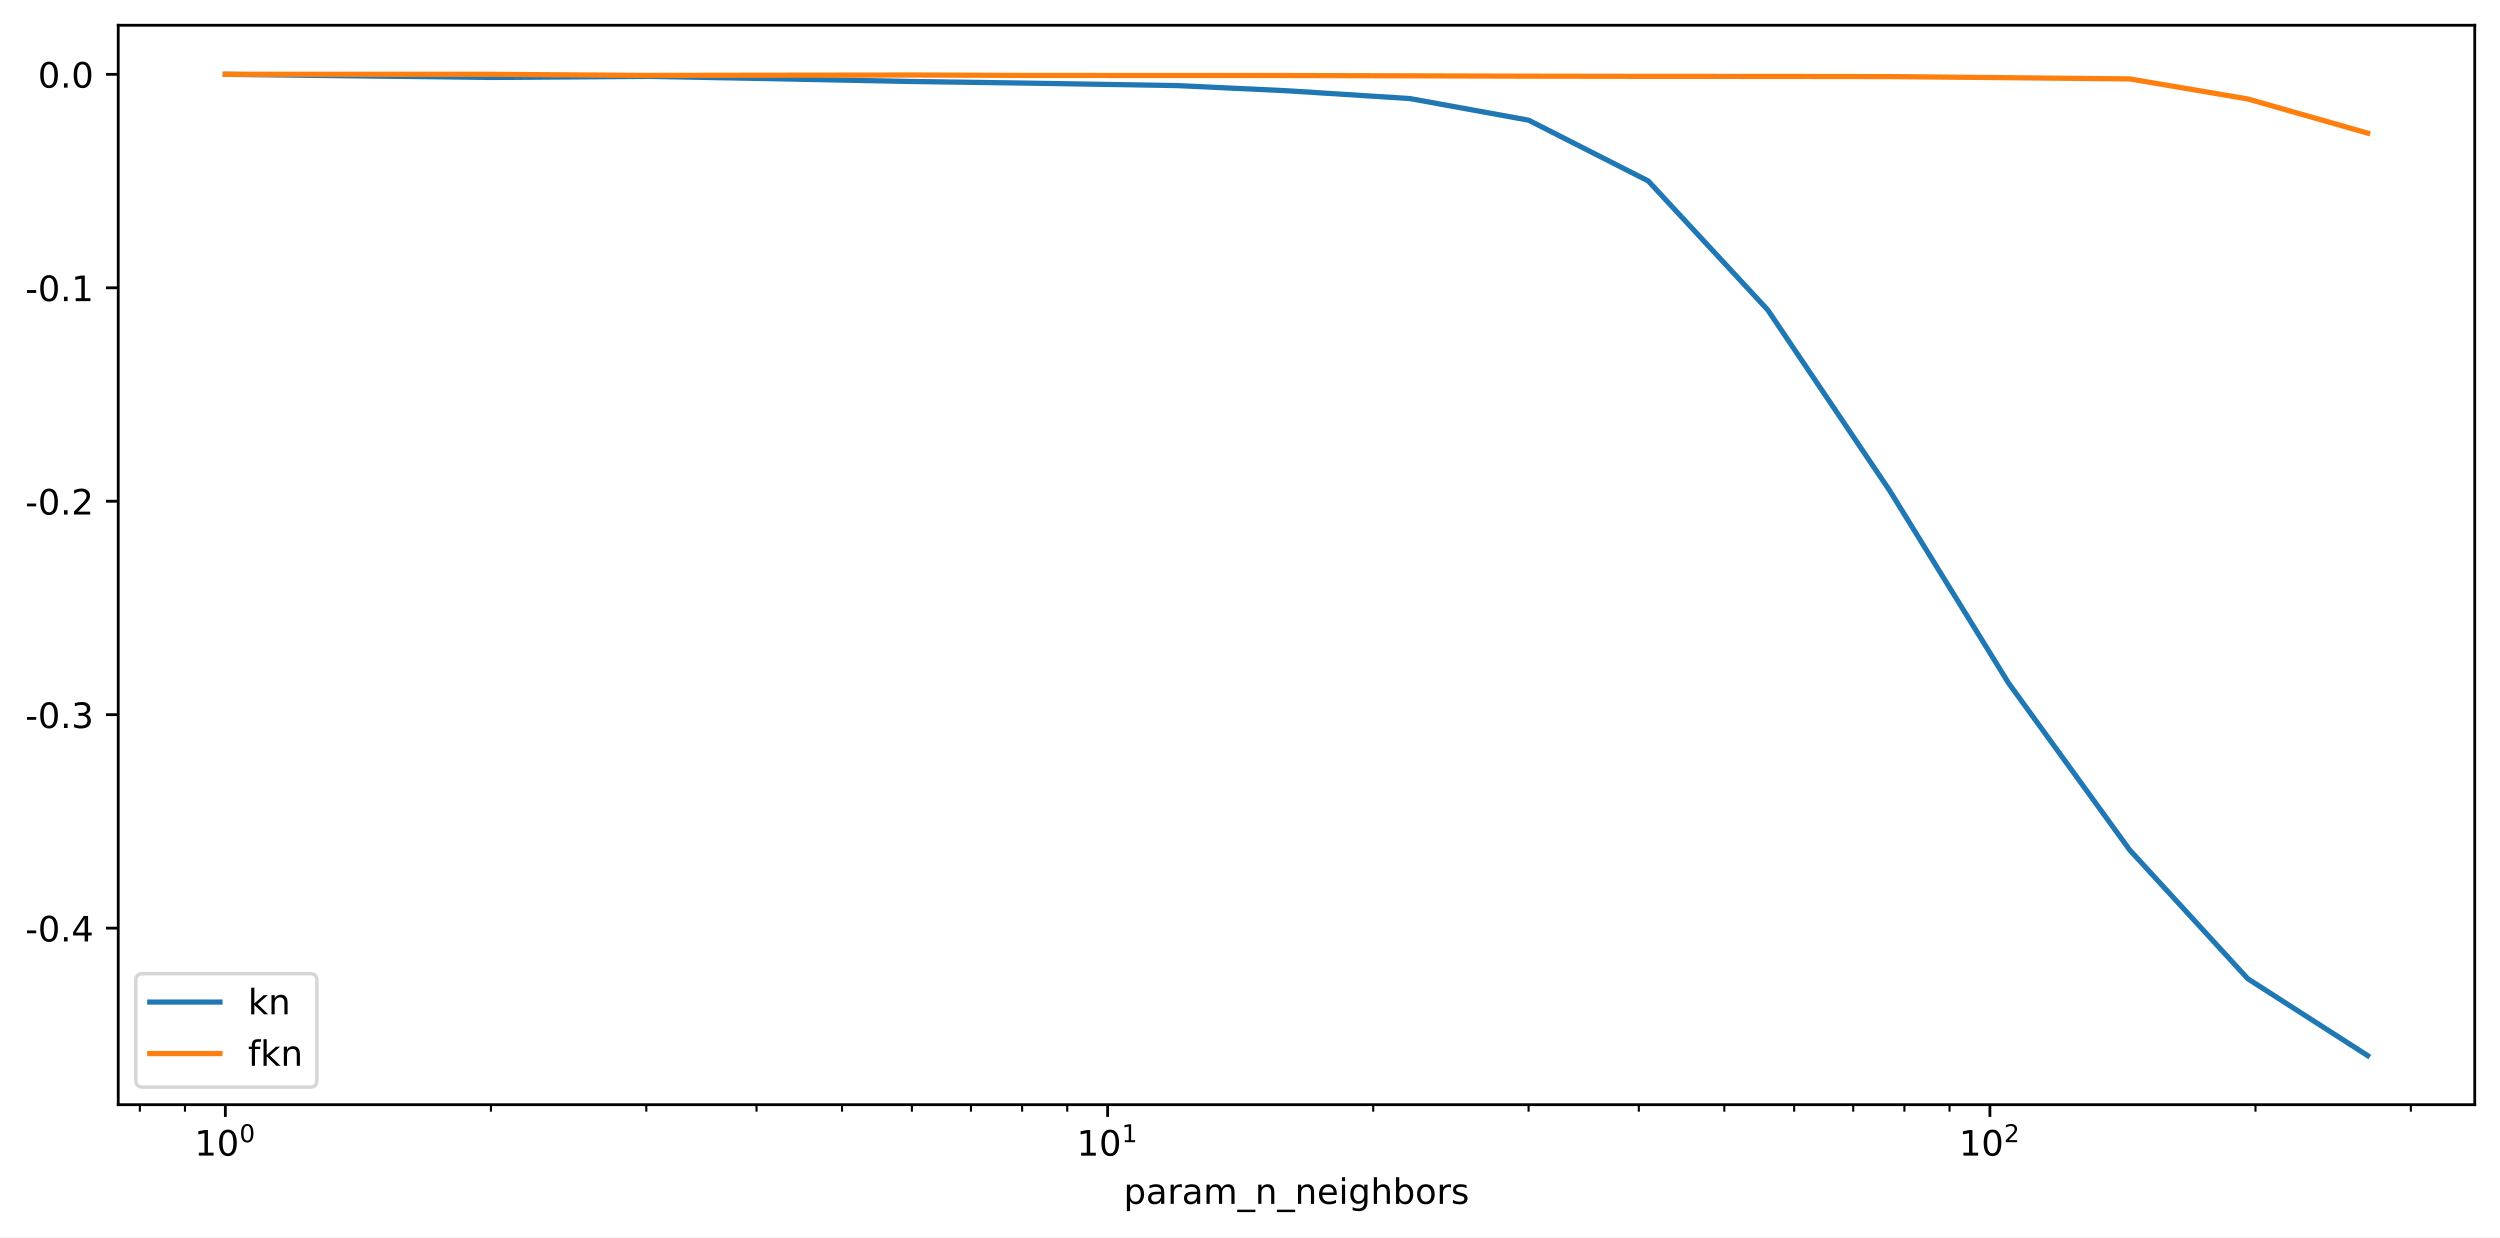
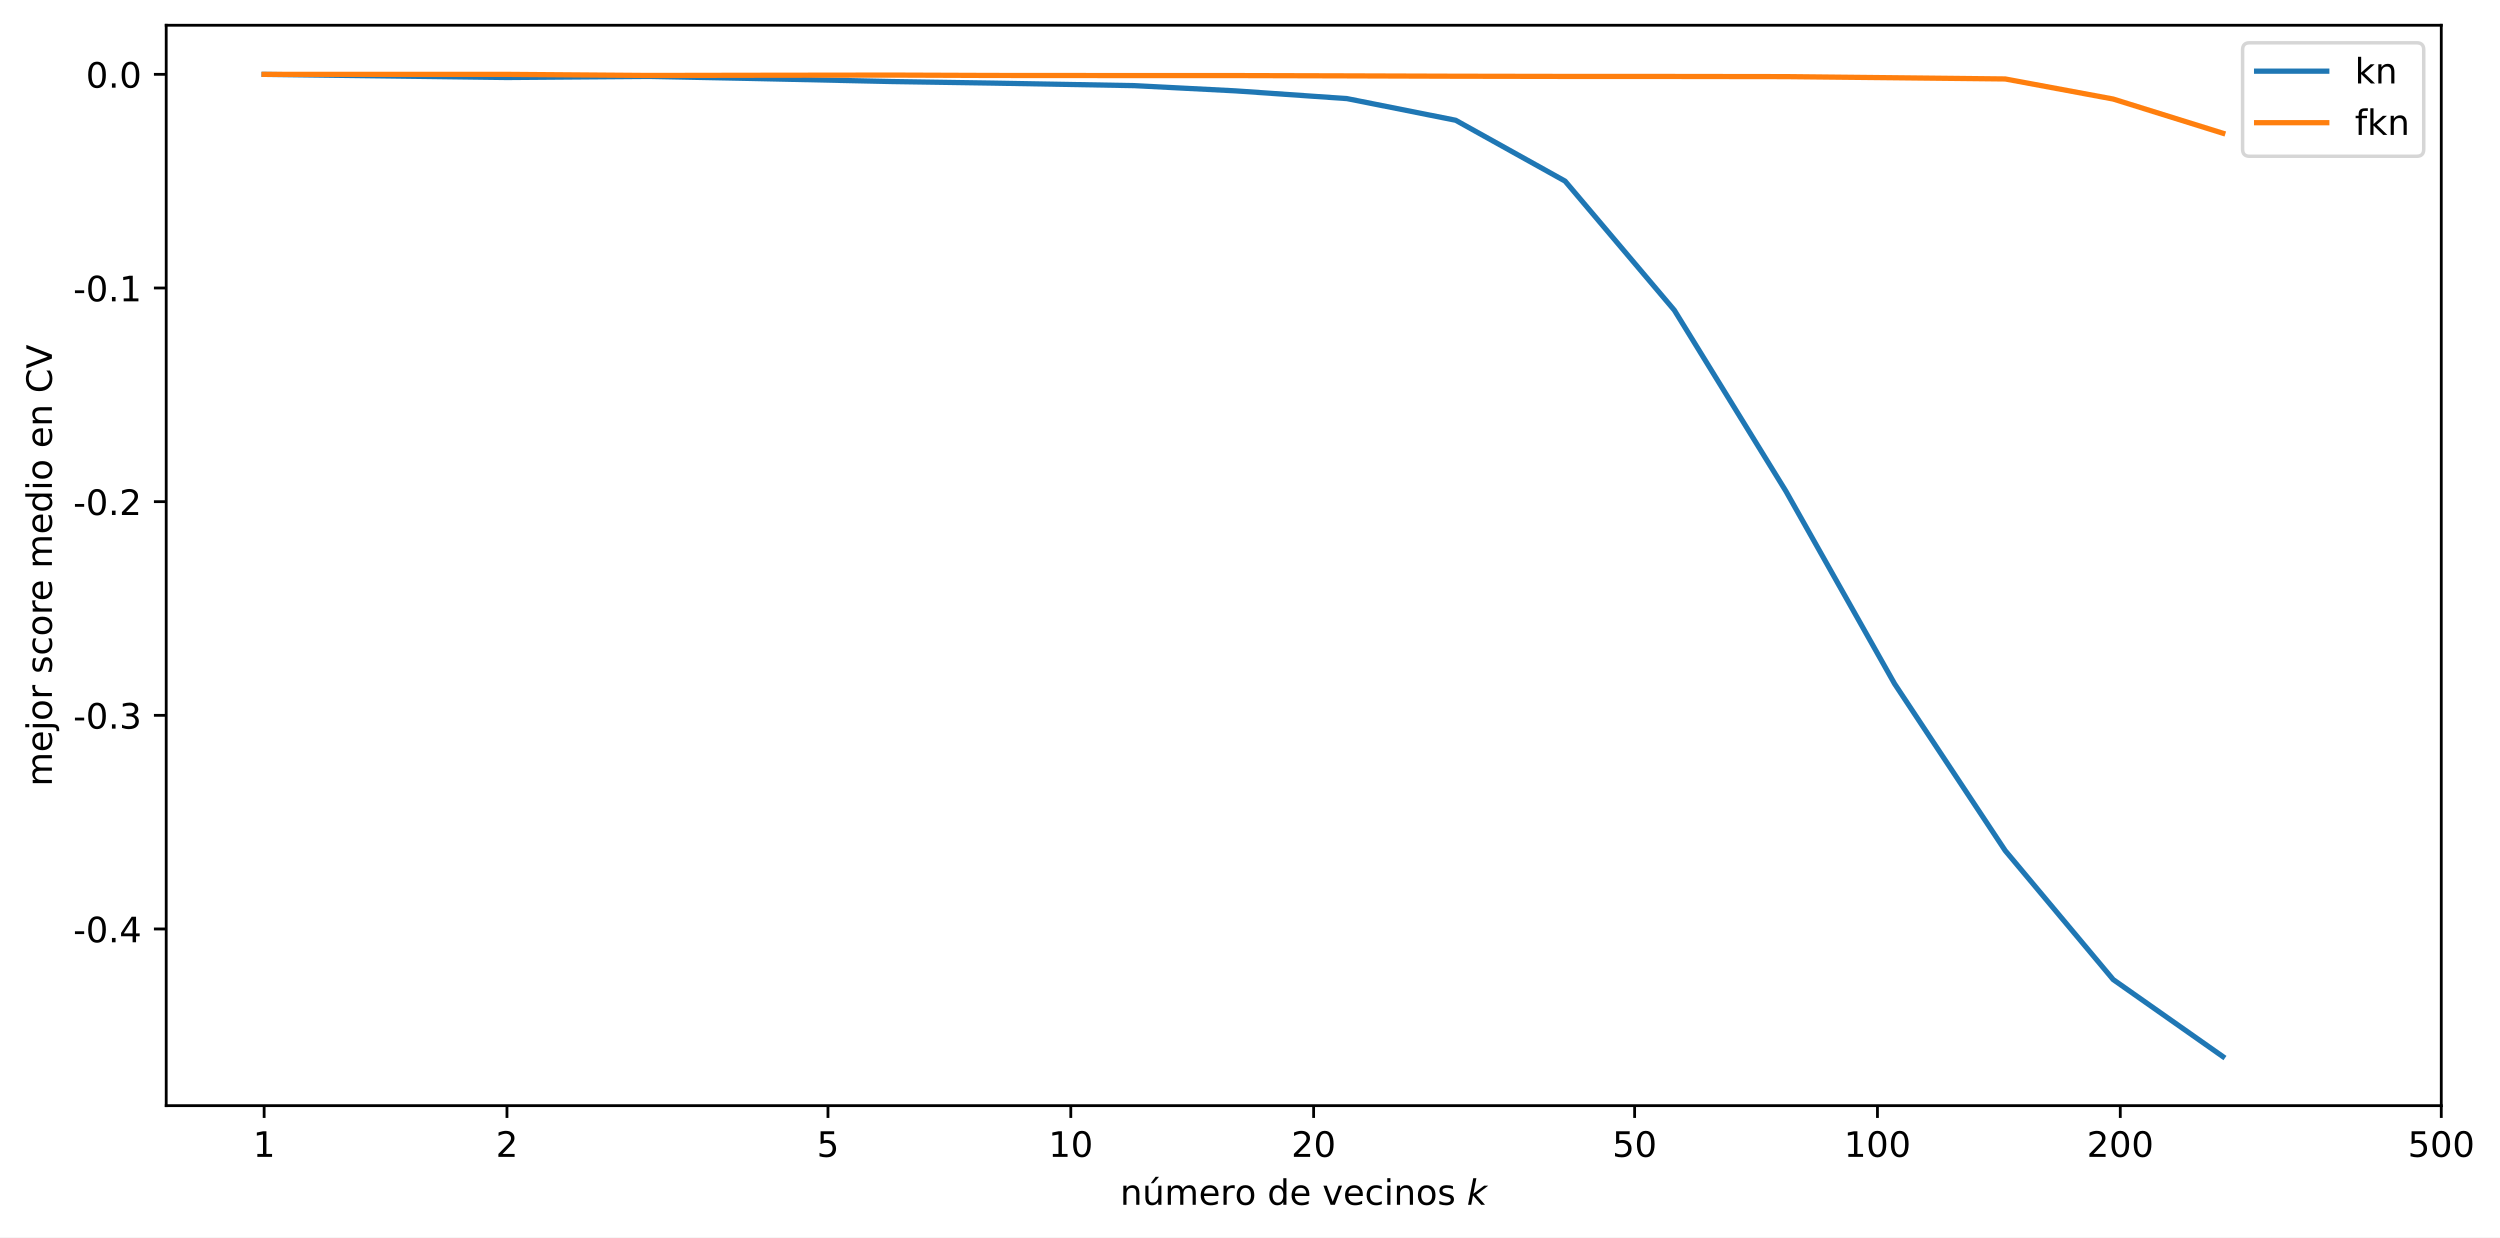
<svg xmlns="http://www.w3.org/2000/svg" xmlns:xlink="http://www.w3.org/1999/xlink" width="712.8pt" height="352.8pt" viewBox="0 0 712.8 352.8" version="1.1">
  <defs>
    <style type="text/css">*{stroke-linejoin: round; stroke-linecap: butt}</style>
  </defs>
  <g id="figure_1">
    <g id="patch_1">
      <path d="M 0 352.8  L 712.8 352.8  L 712.8 0  L 0 0  z " style="fill: #ffffff" />
    </g>
    <g id="axes_1">
      <g id="patch_2">
-         <path d="M 33.711 314.966  L 705.6 314.966  L 705.6 7.2  L 33.711 7.2  z " style="fill: #ffffff" />
+         <path d="M 47.389 315.244  L 696.056 315.244  L 696.056 7.2  L 47.389 7.2  z " style="fill: #ffffff" />
      </g>
      <g id="matplotlib.axis_1">
        <g id="xtick_1">
          <g id="line2d_1">
            <defs>
              <path id="m38f3b05bbe" d="M 0 0  L 0 3.5  " style="stroke: #000000; stroke-width: 0.8" />
            </defs>
            <g>
-               <use xlink:href="#m38f3b05bbe" x="64.251" y="314.966" style="stroke: #000000; stroke-width: 0.8" />
+               <use xlink:href="#m38f3b05bbe" x="75.312" y="315.244" style="stroke: #000000; stroke-width: 0.8" />
            </g>
          </g>
          <g id="text_1">
-             <g transform="translate(55.45135 329.5641) scale(0.1 -0.1)">
+             <g transform="translate(72.13053 329.8422) scale(0.1 -0.1)">
              <defs>
                <path id="DejaVuSans-31" d="M 794 531  L 1825 531  L 1825 4091  L 703 3866  L 703 4441  L 1819 4666  L 2450 4666  L 2450 531  L 3481 531  L 3481 0  L 794 0  L 794 531  z " transform="scale(0.015625)" />
-                 <path id="DejaVuSans-30" d="M 2034 4250  Q 1547 4250 1301 3770  Q 1056 3291 1056 2328  Q 1056 1369 1301 889  Q 1547 409 2034 409  Q 2525 409 2770 889  Q 3016 1369 3016 2328  Q 3016 3291 2770 3770  Q 2525 4250 2034 4250  z M 2034 4750  Q 2819 4750 3233 4129  Q 3647 3509 3647 2328  Q 3647 1150 3233 529  Q 2819 -91 2034 -91  Q 1250 -91 836 529  Q 422 1150 422 2328  Q 422 3509 836 4129  Q 1250 4750 2034 4750  z " transform="scale(0.015625)" />
-               </defs>
-               <use xlink:href="#DejaVuSans-31" transform="translate(0 0.765625)" />
-               <use xlink:href="#DejaVuSans-30" transform="translate(63.62305 0.765625)" />
-               <use xlink:href="#DejaVuSans-30" transform="translate(128.2031 39.04688) scale(0.7)" />
+               </defs>
+               <use xlink:href="#DejaVuSans-31" />
            </g>
          </g>
        </g>
        <g id="xtick_2">
          <g id="line2d_2">
            <g>
-               <use xlink:href="#m38f3b05bbe" x="315.806" y="314.966" style="stroke: #000000; stroke-width: 0.8" />
+               <use xlink:href="#m38f3b05bbe" x="144.547" y="315.244" style="stroke: #000000; stroke-width: 0.8" />
            </g>
          </g>
          <g id="text_2">
-             <g transform="translate(307.0059 329.5641) scale(0.1 -0.1)">
-               <use xlink:href="#DejaVuSans-31" transform="translate(0 0.684375)" />
-               <use xlink:href="#DejaVuSans-30" transform="translate(63.62305 0.684375)" />
-               <use xlink:href="#DejaVuSans-31" transform="translate(128.2031 38.96563) scale(0.7)" />
+             <g transform="translate(141.3653 329.8422) scale(0.1 -0.1)">
+               <defs>
+                 <path id="DejaVuSans-32" d="M 1228 531  L 3431 531  L 3431 0  L 469 0  L 469 531  Q 828 903 1448 1529  Q 2069 2156 2228 2338  Q 2531 2678 2651 2914  Q 2772 3150 2772 3378  Q 2772 3750 2511 3984  Q 2250 4219 1831 4219  Q 1534 4219 1204 4116  Q 875 4013 500 3803  L 500 4441  Q 881 4594 1212 4672  Q 1544 4750 1819 4750  Q 2544 4750 2975 4387  Q 3406 4025 3406 3419  Q 3406 3131 3298 2873  Q 3191 2616 2906 2266  Q 2828 2175 2409 1742  Q 1991 1309 1228 531  z " transform="scale(0.015625)" />
+               </defs>
+               <use xlink:href="#DejaVuSans-32" />
            </g>
          </g>
        </g>
        <g id="xtick_3">
          <g id="line2d_3">
            <g>
-               <use xlink:href="#m38f3b05bbe" x="567.36" y="314.966" style="stroke: #000000; stroke-width: 0.8" />
+               <use xlink:href="#m38f3b05bbe" x="236.07" y="315.244" style="stroke: #000000; stroke-width: 0.8" />
            </g>
          </g>
          <g id="text_3">
-             <g transform="translate(558.5604 329.5641) scale(0.1 -0.1)">
-               <defs>
-                 <path id="DejaVuSans-32" d="M 1228 531  L 3431 531  L 3431 0  L 469 0  L 469 531  Q 828 903 1448 1529  Q 2069 2156 2228 2338  Q 2531 2678 2651 2914  Q 2772 3150 2772 3378  Q 2772 3750 2511 3984  Q 2250 4219 1831 4219  Q 1534 4219 1204 4116  Q 875 4013 500 3803  L 500 4441  Q 881 4594 1212 4672  Q 1544 4750 1819 4750  Q 2544 4750 2975 4387  Q 3406 4025 3406 3419  Q 3406 3131 3298 2873  Q 3191 2616 2906 2266  Q 2828 2175 2409 1742  Q 1991 1309 1228 531  z " transform="scale(0.015625)" />
-               </defs>
-               <use xlink:href="#DejaVuSans-31" transform="translate(0 0.765625)" />
-               <use xlink:href="#DejaVuSans-30" transform="translate(63.62305 0.765625)" />
-               <use xlink:href="#DejaVuSans-32" transform="translate(128.2031 39.04688) scale(0.7)" />
+             <g transform="translate(232.8888 329.8422) scale(0.1 -0.1)">
+               <defs>
+                 <path id="DejaVuSans-35" d="M 691 4666  L 3169 4666  L 3169 4134  L 1269 4134  L 1269 2991  Q 1406 3038 1543 3061  Q 1681 3084 1819 3084  Q 2600 3084 3056 2656  Q 3513 2228 3513 1497  Q 3513 744 3044 326  Q 2575 -91 1722 -91  Q 1428 -91 1123 -41  Q 819 9 494 109  L 494 744  Q 775 591 1075 516  Q 1375 441 1709 441  Q 2250 441 2565 725  Q 2881 1009 2881 1497  Q 2881 1984 2565 2268  Q 2250 2553 1709 2553  Q 1456 2553 1204 2497  Q 953 2441 691 2322  L 691 4666  z " transform="scale(0.015625)" />
+               </defs>
+               <use xlink:href="#DejaVuSans-35" />
            </g>
          </g>
        </g>
        <g id="xtick_4">
          <g id="line2d_4">
-             <defs>
-               <path id="m360e1f0208" d="M 0 0  L 0 2  " style="stroke: #000000; stroke-width: 0.6" />
-             </defs>
-             <g>
-               <use xlink:href="#m360e1f0208" x="39.873" y="314.966" style="stroke: #000000; stroke-width: 0.6" />
+             <g>
+               <use xlink:href="#m38f3b05bbe" x="305.305" y="315.244" style="stroke: #000000; stroke-width: 0.8" />
+             </g>
+           </g>
+           <g id="text_4">
+             <g transform="translate(298.9424 329.8422) scale(0.1 -0.1)">
+               <defs>
+                 <path id="DejaVuSans-30" d="M 2034 4250  Q 1547 4250 1301 3770  Q 1056 3291 1056 2328  Q 1056 1369 1301 889  Q 1547 409 2034 409  Q 2525 409 2770 889  Q 3016 1369 3016 2328  Q 3016 3291 2770 3770  Q 2525 4250 2034 4250  z M 2034 4750  Q 2819 4750 3233 4129  Q 3647 3509 3647 2328  Q 3647 1150 3233 529  Q 2819 -91 2034 -91  Q 1250 -91 836 529  Q 422 1150 422 2328  Q 422 3509 836 4129  Q 1250 4750 2034 4750  z " transform="scale(0.015625)" />
+               </defs>
+               <use xlink:href="#DejaVuSans-31" />
+               <use xlink:href="#DejaVuSans-30" transform="translate(63.62305 0)" />
            </g>
          </g>
        </g>
        <g id="xtick_5">
          <g id="line2d_5">
            <g>
-               <use xlink:href="#m360e1f0208" x="52.741" y="314.966" style="stroke: #000000; stroke-width: 0.6" />
+               <use xlink:href="#m38f3b05bbe" x="374.54" y="315.244" style="stroke: #000000; stroke-width: 0.8" />
+             </g>
+           </g>
+           <g id="text_5">
+             <g transform="translate(368.1772 329.8422) scale(0.1 -0.1)">
+               <use xlink:href="#DejaVuSans-32" />
+               <use xlink:href="#DejaVuSans-30" transform="translate(63.62305 0)" />
            </g>
          </g>
        </g>
        <g id="xtick_6">
          <g id="line2d_6">
            <g>
-               <use xlink:href="#m360e1f0208" x="139.977" y="314.966" style="stroke: #000000; stroke-width: 0.6" />
+               <use xlink:href="#m38f3b05bbe" x="466.063" y="315.244" style="stroke: #000000; stroke-width: 0.8" />
+             </g>
+           </g>
+           <g id="text_6">
+             <g transform="translate(459.7007 329.8422) scale(0.1 -0.1)">
+               <use xlink:href="#DejaVuSans-35" />
+               <use xlink:href="#DejaVuSans-30" transform="translate(63.62305 0)" />
            </g>
          </g>
        </g>
        <g id="xtick_7">
          <g id="line2d_7">
            <g>
-               <use xlink:href="#m360e1f0208" x="184.273" y="314.966" style="stroke: #000000; stroke-width: 0.6" />
+               <use xlink:href="#m38f3b05bbe" x="535.298" y="315.244" style="stroke: #000000; stroke-width: 0.8" />
+             </g>
+           </g>
+           <g id="text_7">
+             <g transform="translate(525.7542 329.8422) scale(0.1 -0.1)">
+               <use xlink:href="#DejaVuSans-31" />
+               <use xlink:href="#DejaVuSans-30" transform="translate(63.62305 0)" />
+               <use xlink:href="#DejaVuSans-30" transform="translate(127.2461 0)" />
            </g>
          </g>
        </g>
        <g id="xtick_8">
          <g id="line2d_8">
            <g>
-               <use xlink:href="#m360e1f0208" x="215.702" y="314.966" style="stroke: #000000; stroke-width: 0.6" />
+               <use xlink:href="#m38f3b05bbe" x="604.533" y="315.244" style="stroke: #000000; stroke-width: 0.8" />
+             </g>
+           </g>
+           <g id="text_8">
+             <g transform="translate(594.989 329.8422) scale(0.1 -0.1)">
+               <use xlink:href="#DejaVuSans-32" />
+               <use xlink:href="#DejaVuSans-30" transform="translate(63.62305 0)" />
+               <use xlink:href="#DejaVuSans-30" transform="translate(127.2461 0)" />
            </g>
          </g>
        </g>
        <g id="xtick_9">
          <g id="line2d_9">
            <g>
-               <use xlink:href="#m360e1f0208" x="240.08" y="314.966" style="stroke: #000000; stroke-width: 0.6" />
-             </g>
-           </g>
-         </g>
-         <g id="xtick_10">
-           <g id="line2d_10">
-             <g>
-               <use xlink:href="#m360e1f0208" x="259.999" y="314.966" style="stroke: #000000; stroke-width: 0.6" />
-             </g>
-           </g>
-         </g>
-         <g id="xtick_11">
-           <g id="line2d_11">
-             <g>
-               <use xlink:href="#m360e1f0208" x="276.84" y="314.966" style="stroke: #000000; stroke-width: 0.6" />
-             </g>
-           </g>
-         </g>
-         <g id="xtick_12">
-           <g id="line2d_12">
-             <g>
-               <use xlink:href="#m360e1f0208" x="291.428" y="314.966" style="stroke: #000000; stroke-width: 0.6" />
-             </g>
-           </g>
-         </g>
-         <g id="xtick_13">
-           <g id="line2d_13">
-             <g>
-               <use xlink:href="#m360e1f0208" x="304.295" y="314.966" style="stroke: #000000; stroke-width: 0.6" />
-             </g>
-           </g>
-         </g>
-         <g id="xtick_14">
-           <g id="line2d_14">
-             <g>
-               <use xlink:href="#m360e1f0208" x="391.531" y="314.966" style="stroke: #000000; stroke-width: 0.6" />
-             </g>
-           </g>
-         </g>
-         <g id="xtick_15">
-           <g id="line2d_15">
-             <g>
-               <use xlink:href="#m360e1f0208" x="435.828" y="314.966" style="stroke: #000000; stroke-width: 0.6" />
-             </g>
-           </g>
-         </g>
-         <g id="xtick_16">
-           <g id="line2d_16">
-             <g>
-               <use xlink:href="#m360e1f0208" x="467.257" y="314.966" style="stroke: #000000; stroke-width: 0.6" />
-             </g>
-           </g>
-         </g>
-         <g id="xtick_17">
-           <g id="line2d_17">
-             <g>
-               <use xlink:href="#m360e1f0208" x="491.635" y="314.966" style="stroke: #000000; stroke-width: 0.6" />
-             </g>
-           </g>
-         </g>
-         <g id="xtick_18">
-           <g id="line2d_18">
-             <g>
-               <use xlink:href="#m360e1f0208" x="511.553" y="314.966" style="stroke: #000000; stroke-width: 0.6" />
-             </g>
-           </g>
-         </g>
-         <g id="xtick_19">
-           <g id="line2d_19">
-             <g>
-               <use xlink:href="#m360e1f0208" x="528.394" y="314.966" style="stroke: #000000; stroke-width: 0.6" />
-             </g>
-           </g>
-         </g>
-         <g id="xtick_20">
-           <g id="line2d_20">
-             <g>
-               <use xlink:href="#m360e1f0208" x="542.982" y="314.966" style="stroke: #000000; stroke-width: 0.6" />
-             </g>
-           </g>
-         </g>
-         <g id="xtick_21">
-           <g id="line2d_21">
-             <g>
-               <use xlink:href="#m360e1f0208" x="555.85" y="314.966" style="stroke: #000000; stroke-width: 0.6" />
-             </g>
-           </g>
-         </g>
-         <g id="xtick_22">
-           <g id="line2d_22">
-             <g>
-               <use xlink:href="#m360e1f0208" x="643.086" y="314.966" style="stroke: #000000; stroke-width: 0.6" />
-             </g>
-           </g>
-         </g>
-         <g id="xtick_23">
-           <g id="line2d_23">
-             <g>
-               <use xlink:href="#m360e1f0208" x="687.382" y="314.966" style="stroke: #000000; stroke-width: 0.6" />
-             </g>
-           </g>
-         </g>
-         <g id="text_4">
-           <g transform="translate(320.3875 343.2422) scale(0.1 -0.1)">
-             <defs>
-               <path id="DejaVuSans-70" d="M 1159 525  L 1159 -1331  L 581 -1331  L 581 3500  L 1159 3500  L 1159 2969  Q 1341 3281 1617 3432  Q 1894 3584 2278 3584  Q 2916 3584 3314 3078  Q 3713 2572 3713 1747  Q 3713 922 3314 415  Q 2916 -91 2278 -91  Q 1894 -91 1617 61  Q 1341 213 1159 525  z M 3116 1747  Q 3116 2381 2855 2742  Q 2594 3103 2138 3103  Q 1681 3103 1420 2742  Q 1159 2381 1159 1747  Q 1159 1113 1420 752  Q 1681 391 2138 391  Q 2594 391 2855 752  Q 3116 1113 3116 1747  z " transform="scale(0.015625)" />
-               <path id="DejaVuSans-61" d="M 2194 1759  Q 1497 1759 1228 1600  Q 959 1441 959 1056  Q 959 750 1161 570  Q 1363 391 1709 391  Q 2188 391 2477 730  Q 2766 1069 2766 1631  L 2766 1759  L 2194 1759  z M 3341 1997  L 3341 0  L 2766 0  L 2766 531  Q 2569 213 2275 61  Q 1981 -91 1556 -91  Q 1019 -91 701 211  Q 384 513 384 1019  Q 384 1609 779 1909  Q 1175 2209 1959 2209  L 2766 2209  L 2766 2266  Q 2766 2663 2505 2880  Q 2244 3097 1772 3097  Q 1472 3097 1187 3025  Q 903 2953 641 2809  L 641 3341  Q 956 3463 1253 3523  Q 1550 3584 1831 3584  Q 2591 3584 2966 3190  Q 3341 2797 3341 1997  z " transform="scale(0.015625)" />
+               <use xlink:href="#m38f3b05bbe" x="696.056" y="315.244" style="stroke: #000000; stroke-width: 0.8" />
+             </g>
+           </g>
+           <g id="text_9">
+             <g transform="translate(686.5125 329.8422) scale(0.1 -0.1)">
+               <use xlink:href="#DejaVuSans-35" />
+               <use xlink:href="#DejaVuSans-30" transform="translate(63.62305 0)" />
+               <use xlink:href="#DejaVuSans-30" transform="translate(127.2461 0)" />
+             </g>
+           </g>
+         </g>
+         <g id="text_10">
+           <g transform="translate(319.3727 343.5203) scale(0.1 -0.1)">
+             <defs>
+               <path id="DejaVuSans-6e" d="M 3513 2113  L 3513 0  L 2938 0  L 2938 2094  Q 2938 2591 2744 2837  Q 2550 3084 2163 3084  Q 1697 3084 1428 2787  Q 1159 2491 1159 1978  L 1159 0  L 581 0  L 581 3500  L 1159 3500  L 1159 2956  Q 1366 3272 1645 3428  Q 1925 3584 2291 3584  Q 2894 3584 3203 3211  Q 3513 2838 3513 2113  z " transform="scale(0.015625)" />
+               <path id="DejaVuSans-fa" d="M 544 1381  L 544 3500  L 1119 3500  L 1119 1403  Q 1119 906 1312 657  Q 1506 409 1894 409  Q 2359 409 2629 706  Q 2900 1003 2900 1516  L 2900 3500  L 3475 3500  L 3475 0  L 2900 0  L 2900 538  Q 2691 219 2414 64  Q 2138 -91 1772 -91  Q 1169 -91 856 284  Q 544 659 544 1381  z M 1991 3584  L 1991 3584  z M 2418 5119  L 3040 5119  L 2022 3944  L 1543 3944  L 2418 5119  z " transform="scale(0.015625)" />
+               <path id="DejaVuSans-6d" d="M 3328 2828  Q 3544 3216 3844 3400  Q 4144 3584 4550 3584  Q 5097 3584 5394 3201  Q 5691 2819 5691 2113  L 5691 0  L 5113 0  L 5113 2094  Q 5113 2597 4934 2840  Q 4756 3084 4391 3084  Q 3944 3084 3684 2787  Q 3425 2491 3425 1978  L 3425 0  L 2847 0  L 2847 2094  Q 2847 2600 2669 2842  Q 2491 3084 2119 3084  Q 1678 3084 1418 2786  Q 1159 2488 1159 1978  L 1159 0  L 581 0  L 581 3500  L 1159 3500  L 1159 2956  Q 1356 3278 1631 3431  Q 1906 3584 2284 3584  Q 2666 3584 2933 3390  Q 3200 3197 3328 2828  z " transform="scale(0.015625)" />
+               <path id="DejaVuSans-65" d="M 3597 1894  L 3597 1613  L 953 1613  Q 991 1019 1311 708  Q 1631 397 2203 397  Q 2534 397 2845 478  Q 3156 559 3463 722  L 3463 178  Q 3153 47 2828 -22  Q 2503 -91 2169 -91  Q 1331 -91 842 396  Q 353 884 353 1716  Q 353 2575 817 3079  Q 1281 3584 2069 3584  Q 2775 3584 3186 3129  Q 3597 2675 3597 1894  z M 3022 2063  Q 3016 2534 2758 2815  Q 2500 3097 2075 3097  Q 1594 3097 1305 2825  Q 1016 2553 972 2059  L 3022 2063  z " transform="scale(0.015625)" />
              <path id="DejaVuSans-72" d="M 2631 2963  Q 2534 3019 2420 3045  Q 2306 3072 2169 3072  Q 1681 3072 1420 2755  Q 1159 2438 1159 1844  L 1159 0  L 581 0  L 581 3500  L 1159 3500  L 1159 2956  Q 1341 3275 1631 3429  Q 1922 3584 2338 3584  Q 2397 3584 2469 3576  Q 2541 3569 2628 3553  L 2631 2963  z " transform="scale(0.015625)" />
-               <path id="DejaVuSans-6d" d="M 3328 2828  Q 3544 3216 3844 3400  Q 4144 3584 4550 3584  Q 5097 3584 5394 3201  Q 5691 2819 5691 2113  L 5691 0  L 5113 0  L 5113 2094  Q 5113 2597 4934 2840  Q 4756 3084 4391 3084  Q 3944 3084 3684 2787  Q 3425 2491 3425 1978  L 3425 0  L 2847 0  L 2847 2094  Q 2847 2600 2669 2842  Q 2491 3084 2119 3084  Q 1678 3084 1418 2786  Q 1159 2488 1159 1978  L 1159 0  L 581 0  L 581 3500  L 1159 3500  L 1159 2956  Q 1356 3278 1631 3431  Q 1906 3584 2284 3584  Q 2666 3584 2933 3390  Q 3200 3197 3328 2828  z " transform="scale(0.015625)" />
-               <path id="DejaVuSans-5f" d="M 3263 -1063  L 3263 -1509  L -63 -1509  L -63 -1063  L 3263 -1063  z " transform="scale(0.015625)" />
-               <path id="DejaVuSans-6e" d="M 3513 2113  L 3513 0  L 2938 0  L 2938 2094  Q 2938 2591 2744 2837  Q 2550 3084 2163 3084  Q 1697 3084 1428 2787  Q 1159 2491 1159 1978  L 1159 0  L 581 0  L 581 3500  L 1159 3500  L 1159 2956  Q 1366 3272 1645 3428  Q 1925 3584 2291 3584  Q 2894 3584 3203 3211  Q 3513 2838 3513 2113  z " transform="scale(0.015625)" />
-               <path id="DejaVuSans-65" d="M 3597 1894  L 3597 1613  L 953 1613  Q 991 1019 1311 708  Q 1631 397 2203 397  Q 2534 397 2845 478  Q 3156 559 3463 722  L 3463 178  Q 3153 47 2828 -22  Q 2503 -91 2169 -91  Q 1331 -91 842 396  Q 353 884 353 1716  Q 353 2575 817 3079  Q 1281 3584 2069 3584  Q 2775 3584 3186 3129  Q 3597 2675 3597 1894  z M 3022 2063  Q 3016 2534 2758 2815  Q 2500 3097 2075 3097  Q 1594 3097 1305 2825  Q 1016 2553 972 2059  L 3022 2063  z " transform="scale(0.015625)" />
+               <path id="DejaVuSans-6f" d="M 1959 3097  Q 1497 3097 1228 2736  Q 959 2375 959 1747  Q 959 1119 1226 758  Q 1494 397 1959 397  Q 2419 397 2687 759  Q 2956 1122 2956 1747  Q 2956 2369 2687 2733  Q 2419 3097 1959 3097  z M 1959 3584  Q 2709 3584 3137 3096  Q 3566 2609 3566 1747  Q 3566 888 3137 398  Q 2709 -91 1959 -91  Q 1206 -91 779 398  Q 353 888 353 1747  Q 353 2609 779 3096  Q 1206 3584 1959 3584  z " transform="scale(0.015625)" />
+               <path id="DejaVuSans-20" transform="scale(0.015625)" />
+               <path id="DejaVuSans-64" d="M 2906 2969  L 2906 4863  L 3481 4863  L 3481 0  L 2906 0  L 2906 525  Q 2725 213 2448 61  Q 2172 -91 1784 -91  Q 1150 -91 751 415  Q 353 922 353 1747  Q 353 2572 751 3078  Q 1150 3584 1784 3584  Q 2172 3584 2448 3432  Q 2725 3281 2906 2969  z M 947 1747  Q 947 1113 1208 752  Q 1469 391 1925 391  Q 2381 391 2643 752  Q 2906 1113 2906 1747  Q 2906 2381 2643 2742  Q 2381 3103 1925 3103  Q 1469 3103 1208 2742  Q 947 2381 947 1747  z " transform="scale(0.015625)" />
+               <path id="DejaVuSans-76" d="M 191 3500  L 800 3500  L 1894 563  L 2988 3500  L 3597 3500  L 2284 0  L 1503 0  L 191 3500  z " transform="scale(0.015625)" />
+               <path id="DejaVuSans-63" d="M 3122 3366  L 3122 2828  Q 2878 2963 2633 3030  Q 2388 3097 2138 3097  Q 1578 3097 1268 2742  Q 959 2388 959 1747  Q 959 1106 1268 751  Q 1578 397 2138 397  Q 2388 397 2633 464  Q 2878 531 3122 666  L 3122 134  Q 2881 22 2623 -34  Q 2366 -91 2075 -91  Q 1284 -91 818 406  Q 353 903 353 1747  Q 353 2603 823 3093  Q 1294 3584 2113 3584  Q 2378 3584 2631 3529  Q 2884 3475 3122 3366  z " transform="scale(0.015625)" />
              <path id="DejaVuSans-69" d="M 603 3500  L 1178 3500  L 1178 0  L 603 0  L 603 3500  z M 603 4863  L 1178 4863  L 1178 4134  L 603 4134  L 603 4863  z " transform="scale(0.015625)" />
-               <path id="DejaVuSans-67" d="M 2906 1791  Q 2906 2416 2648 2759  Q 2391 3103 1925 3103  Q 1463 3103 1205 2759  Q 947 2416 947 1791  Q 947 1169 1205 825  Q 1463 481 1925 481  Q 2391 481 2648 825  Q 2906 1169 2906 1791  z M 3481 434  Q 3481 -459 3084 -895  Q 2688 -1331 1869 -1331  Q 1566 -1331 1297 -1286  Q 1028 -1241 775 -1147  L 775 -588  Q 1028 -725 1275 -790  Q 1522 -856 1778 -856  Q 2344 -856 2625 -561  Q 2906 -266 2906 331  L 2906 616  Q 2728 306 2450 153  Q 2172 0 1784 0  Q 1141 0 747 490  Q 353 981 353 1791  Q 353 2603 747 3093  Q 1141 3584 1784 3584  Q 2172 3584 2450 3431  Q 2728 3278 2906 2969  L 2906 3500  L 3481 3500  L 3481 434  z " transform="scale(0.015625)" />
-               <path id="DejaVuSans-68" d="M 3513 2113  L 3513 0  L 2938 0  L 2938 2094  Q 2938 2591 2744 2837  Q 2550 3084 2163 3084  Q 1697 3084 1428 2787  Q 1159 2491 1159 1978  L 1159 0  L 581 0  L 581 4863  L 1159 4863  L 1159 2956  Q 1366 3272 1645 3428  Q 1925 3584 2291 3584  Q 2894 3584 3203 3211  Q 3513 2838 3513 2113  z " transform="scale(0.015625)" />
-               <path id="DejaVuSans-62" d="M 3116 1747  Q 3116 2381 2855 2742  Q 2594 3103 2138 3103  Q 1681 3103 1420 2742  Q 1159 2381 1159 1747  Q 1159 1113 1420 752  Q 1681 391 2138 391  Q 2594 391 2855 752  Q 3116 1113 3116 1747  z M 1159 2969  Q 1341 3281 1617 3432  Q 1894 3584 2278 3584  Q 2916 3584 3314 3078  Q 3713 2572 3713 1747  Q 3713 922 3314 415  Q 2916 -91 2278 -91  Q 1894 -91 1617 61  Q 1341 213 1159 525  L 1159 0  L 581 0  L 581 4863  L 1159 4863  L 1159 2969  z " transform="scale(0.015625)" />
-               <path id="DejaVuSans-6f" d="M 1959 3097  Q 1497 3097 1228 2736  Q 959 2375 959 1747  Q 959 1119 1226 758  Q 1494 397 1959 397  Q 2419 397 2687 759  Q 2956 1122 2956 1747  Q 2956 2369 2687 2733  Q 2419 3097 1959 3097  z M 1959 3584  Q 2709 3584 3137 3096  Q 3566 2609 3566 1747  Q 3566 888 3137 398  Q 2709 -91 1959 -91  Q 1206 -91 779 398  Q 353 888 353 1747  Q 353 2609 779 3096  Q 1206 3584 1959 3584  z " transform="scale(0.015625)" />
              <path id="DejaVuSans-73" d="M 2834 3397  L 2834 2853  Q 2591 2978 2328 3040  Q 2066 3103 1784 3103  Q 1356 3103 1142 2972  Q 928 2841 928 2578  Q 928 2378 1081 2264  Q 1234 2150 1697 2047  L 1894 2003  Q 2506 1872 2764 1633  Q 3022 1394 3022 966  Q 3022 478 2636 193  Q 2250 -91 1575 -91  Q 1294 -91 989 -36  Q 684 19 347 128  L 347 722  Q 666 556 975 473  Q 1284 391 1588 391  Q 1994 391 2212 530  Q 2431 669 2431 922  Q 2431 1156 2273 1281  Q 2116 1406 1581 1522  L 1381 1569  Q 847 1681 609 1914  Q 372 2147 372 2553  Q 372 3047 722 3315  Q 1072 3584 1716 3584  Q 2034 3584 2315 3537  Q 2597 3491 2834 3397  z " transform="scale(0.015625)" />
-             </defs>
-             <use xlink:href="#DejaVuSans-70" />
-             <use xlink:href="#DejaVuSans-61" transform="translate(63.47656 0)" />
-             <use xlink:href="#DejaVuSans-72" transform="translate(124.7559 0)" />
-             <use xlink:href="#DejaVuSans-61" transform="translate(165.8691 0)" />
-             <use xlink:href="#DejaVuSans-6d" transform="translate(227.1484 0)" />
-             <use xlink:href="#DejaVuSans-5f" transform="translate(324.5605 0)" />
-             <use xlink:href="#DejaVuSans-6e" transform="translate(374.5605 0)" />
-             <use xlink:href="#DejaVuSans-5f" transform="translate(437.9395 0)" />
-             <use xlink:href="#DejaVuSans-6e" transform="translate(487.9395 0)" />
-             <use xlink:href="#DejaVuSans-65" transform="translate(551.3184 0)" />
-             <use xlink:href="#DejaVuSans-69" transform="translate(612.8418 0)" />
-             <use xlink:href="#DejaVuSans-67" transform="translate(640.625 0)" />
-             <use xlink:href="#DejaVuSans-68" transform="translate(704.1016 0)" />
-             <use xlink:href="#DejaVuSans-62" transform="translate(767.4805 0)" />
-             <use xlink:href="#DejaVuSans-6f" transform="translate(830.957 0)" />
-             <use xlink:href="#DejaVuSans-72" transform="translate(892.1387 0)" />
-             <use xlink:href="#DejaVuSans-73" transform="translate(933.252 0)" />
+               <path id="DejaVuSans-Oblique-6b" d="M 1172 4863  L 1747 4863  L 1197 2028  L 3169 3500  L 3916 3500  L 1716 1825  L 3322 0  L 2625 0  L 1131 1709  L 800 0  L 225 0  L 1172 4863  z " transform="scale(0.015625)" />
+             </defs>
+             <use xlink:href="#DejaVuSans-6e" transform="translate(0 0.015625)" />
+             <use xlink:href="#DejaVuSans-fa" transform="translate(63.37891 0.015625)" />
+             <use xlink:href="#DejaVuSans-6d" transform="translate(126.7578 0.015625)" />
+             <use xlink:href="#DejaVuSans-65" transform="translate(224.1699 0.015625)" />
+             <use xlink:href="#DejaVuSans-72" transform="translate(285.6934 0.015625)" />
+             <use xlink:href="#DejaVuSans-6f" transform="translate(326.8066 0.015625)" />
+             <use xlink:href="#DejaVuSans-20" transform="translate(387.9883 0.015625)" />
+             <use xlink:href="#DejaVuSans-64" transform="translate(419.7754 0.015625)" />
+             <use xlink:href="#DejaVuSans-65" transform="translate(483.252 0.015625)" />
+             <use xlink:href="#DejaVuSans-20" transform="translate(544.7754 0.015625)" />
+             <use xlink:href="#DejaVuSans-76" transform="translate(576.5625 0.015625)" />
+             <use xlink:href="#DejaVuSans-65" transform="translate(635.7422 0.015625)" />
+             <use xlink:href="#DejaVuSans-63" transform="translate(697.2656 0.015625)" />
+             <use xlink:href="#DejaVuSans-69" transform="translate(752.2461 0.015625)" />
+             <use xlink:href="#DejaVuSans-6e" transform="translate(780.0293 0.015625)" />
+             <use xlink:href="#DejaVuSans-6f" transform="translate(843.4082 0.015625)" />
+             <use xlink:href="#DejaVuSans-73" transform="translate(904.5898 0.015625)" />
+             <use xlink:href="#DejaVuSans-20" transform="translate(956.6895 0.015625)" />
+             <use xlink:href="#DejaVuSans-Oblique-6b" transform="translate(988.4766 0.015625)" />
          </g>
        </g>
      </g>
      <g id="matplotlib.axis_2">
        <g id="ytick_1">
-           <g id="line2d_24">
+           <g id="line2d_10">
            <defs>
              <path id="mbd2f377c6c" d="M 0 0  L -3.5 0  " style="stroke: #000000; stroke-width: 0.8" />
            </defs>
            <g>
-               <use xlink:href="#mbd2f377c6c" x="33.711" y="264.634" style="stroke: #000000; stroke-width: 0.8" />
-             </g>
-           </g>
-           <g id="text_5">
-             <g transform="translate(7.2 268.4331) scale(0.1 -0.1)">
+               <use xlink:href="#mbd2f377c6c" x="47.389" y="264.867" style="stroke: #000000; stroke-width: 0.8" />
+             </g>
+           </g>
+           <g id="text_11">
+             <g transform="translate(20.87813 268.6658) scale(0.1 -0.1)">
              <defs>
                <path id="DejaVuSans-2d" d="M 313 2009  L 1997 2009  L 1997 1497  L 313 1497  L 313 2009  z " transform="scale(0.015625)" />
                <path id="DejaVuSans-2e" d="M 684 794  L 1344 794  L 1344 0  L 684 0  L 684 794  z " transform="scale(0.015625)" />
                <path id="DejaVuSans-34" d="M 2419 4116  L 825 1625  L 2419 1625  L 2419 4116  z M 2253 4666  L 3047 4666  L 3047 1625  L 3713 1625  L 3713 1100  L 3047 1100  L 3047 0  L 2419 0  L 2419 1100  L 313 1100  L 313 1709  L 2253 4666  z " transform="scale(0.015625)" />
              </defs>
              <use xlink:href="#DejaVuSans-2d" />
              <use xlink:href="#DejaVuSans-30" transform="translate(36.08398 0)" />
              <use xlink:href="#DejaVuSans-2e" transform="translate(99.70703 0)" />
              <use xlink:href="#DejaVuSans-34" transform="translate(131.4941 0)" />
            </g>
          </g>
        </g>
        <g id="ytick_2">
-           <g id="line2d_25">
-             <g>
-               <use xlink:href="#mbd2f377c6c" x="33.711" y="203.773" style="stroke: #000000; stroke-width: 0.8" />
-             </g>
-           </g>
-           <g id="text_6">
-             <g transform="translate(7.2 207.572) scale(0.1 -0.1)">
+           <g id="line2d_11">
+             <g>
+               <use xlink:href="#mbd2f377c6c" x="47.389" y="203.95" style="stroke: #000000; stroke-width: 0.8" />
+             </g>
+           </g>
+           <g id="text_12">
+             <g transform="translate(20.87813 207.7496) scale(0.1 -0.1)">
              <defs>
                <path id="DejaVuSans-33" d="M 2597 2516  Q 3050 2419 3304 2112  Q 3559 1806 3559 1356  Q 3559 666 3084 287  Q 2609 -91 1734 -91  Q 1441 -91 1130 -33  Q 819 25 488 141  L 488 750  Q 750 597 1062 519  Q 1375 441 1716 441  Q 2309 441 2620 675  Q 2931 909 2931 1356  Q 2931 1769 2642 2001  Q 2353 2234 1838 2234  L 1294 2234  L 1294 2753  L 1863 2753  Q 2328 2753 2575 2939  Q 2822 3125 2822 3475  Q 2822 3834 2567 4026  Q 2313 4219 1838 4219  Q 1578 4219 1281 4162  Q 984 4106 628 3988  L 628 4550  Q 988 4650 1302 4700  Q 1616 4750 1894 4750  Q 2613 4750 3031 4423  Q 3450 4097 3450 3541  Q 3450 3153 3228 2886  Q 3006 2619 2597 2516  z " transform="scale(0.015625)" />
              </defs>
              <use xlink:href="#DejaVuSans-2d" />
              <use xlink:href="#DejaVuSans-30" transform="translate(36.08398 0)" />
              <use xlink:href="#DejaVuSans-2e" transform="translate(99.70703 0)" />
              <use xlink:href="#DejaVuSans-33" transform="translate(131.4941 0)" />
            </g>
          </g>
        </g>
        <g id="ytick_3">
-           <g id="line2d_26">
-             <g>
-               <use xlink:href="#mbd2f377c6c" x="33.711" y="142.912" style="stroke: #000000; stroke-width: 0.8" />
-             </g>
-           </g>
-           <g id="text_7">
-             <g transform="translate(7.2 146.7108) scale(0.1 -0.1)">
+           <g id="line2d_12">
+             <g>
+               <use xlink:href="#mbd2f377c6c" x="47.389" y="143.034" style="stroke: #000000; stroke-width: 0.8" />
+             </g>
+           </g>
+           <g id="text_13">
+             <g transform="translate(20.87813 146.8335) scale(0.1 -0.1)">
              <use xlink:href="#DejaVuSans-2d" />
              <use xlink:href="#DejaVuSans-30" transform="translate(36.08398 0)" />
              <use xlink:href="#DejaVuSans-2e" transform="translate(99.70703 0)" />
              <use xlink:href="#DejaVuSans-32" transform="translate(131.4941 0)" />
            </g>
          </g>
        </g>
        <g id="ytick_4">
-           <g id="line2d_27">
-             <g>
-               <use xlink:href="#mbd2f377c6c" x="33.711" y="82.05" style="stroke: #000000; stroke-width: 0.8" />
-             </g>
-           </g>
-           <g id="text_8">
-             <g transform="translate(7.2 85.84971) scale(0.1 -0.1)">
+           <g id="line2d_13">
+             <g>
+               <use xlink:href="#mbd2f377c6c" x="47.389" y="82.118" style="stroke: #000000; stroke-width: 0.8" />
+             </g>
+           </g>
+           <g id="text_14">
+             <g transform="translate(20.87813 85.91735) scale(0.1 -0.1)">
              <use xlink:href="#DejaVuSans-2d" />
              <use xlink:href="#DejaVuSans-30" transform="translate(36.08398 0)" />
              <use xlink:href="#DejaVuSans-2e" transform="translate(99.70703 0)" />
              <use xlink:href="#DejaVuSans-31" transform="translate(131.4941 0)" />
            </g>
          </g>
        </g>
        <g id="ytick_5">
-           <g id="line2d_28">
-             <g>
-               <use xlink:href="#mbd2f377c6c" x="33.711" y="21.189" style="stroke: #000000; stroke-width: 0.8" />
-             </g>
-           </g>
-           <g id="text_9">
-             <g transform="translate(10.80781 24.98857) scale(0.1 -0.1)">
+           <g id="line2d_14">
+             <g>
+               <use xlink:href="#mbd2f377c6c" x="47.389" y="21.202" style="stroke: #000000; stroke-width: 0.8" />
+             </g>
+           </g>
+           <g id="text_15">
+             <g transform="translate(24.48594 25.00121) scale(0.1 -0.1)">
              <use xlink:href="#DejaVuSans-30" />
              <use xlink:href="#DejaVuSans-2e" transform="translate(63.62305 0)" />
              <use xlink:href="#DejaVuSans-30" transform="translate(95.41016 0)" />
            </g>
          </g>
        </g>
-       </g>
-       <g id="line2d_29">
-         <path d="M 64.251 21.189  L 139.977 22.087  L 184.273 21.772  L 215.702 22.347  L 259.999 23.236  L 291.428 23.679  L 335.724 24.405  L 367.153 25.891  L 401.944 28.099  L 435.828 34.265  L 469.954 51.601  L 504.016 88.37  L 538.807 139.917  L 572.691 194.772  L 607.197 242.313  L 640.879 279.051  L 675.06 300.976  " clip-path="url(#pe4f8dbe1fc)" style="fill: none; stroke: #1f77b4; stroke-width: 1.5; stroke-linecap: square" />
-       </g>
-       <g id="line2d_30">
-         <path d="M 64.251 21.189  L 139.977 21.189  L 184.273 21.502  L 215.702 21.451  L 259.999 21.393  L 291.428 21.501  L 335.724 21.532  L 367.153 21.534  L 401.944 21.619  L 435.828 21.72  L 469.954 21.775  L 504.016 21.787  L 538.807 21.832  L 572.691 22.155  L 607.197 22.498  L 640.879 28.22  L 675.06 37.954  " clip-path="url(#pe4f8dbe1fc)" style="fill: none; stroke: #ff7f0e; stroke-width: 1.5; stroke-linecap: square" />
+         <g id="text_16">
+           <g transform="translate(14.79844 224.1883) rotate(-90) scale(0.1 -0.1)">
+             <defs>
+               <path id="DejaVuSans-6a" d="M 603 3500  L 1178 3500  L 1178 -63  Q 1178 -731 923 -1031  Q 669 -1331 103 -1331  L -116 -1331  L -116 -844  L 38 -844  Q 366 -844 484 -692  Q 603 -541 603 -63  L 603 3500  z M 603 4863  L 1178 4863  L 1178 4134  L 603 4134  L 603 4863  z " transform="scale(0.015625)" />
+               <path id="DejaVuSans-43" d="M 4122 4306  L 4122 3641  Q 3803 3938 3442 4084  Q 3081 4231 2675 4231  Q 1875 4231 1450 3742  Q 1025 3253 1025 2328  Q 1025 1406 1450 917  Q 1875 428 2675 428  Q 3081 428 3442 575  Q 3803 722 4122 1019  L 4122 359  Q 3791 134 3420 21  Q 3050 -91 2638 -91  Q 1578 -91 968 557  Q 359 1206 359 2328  Q 359 3453 968 4101  Q 1578 4750 2638 4750  Q 3056 4750 3426 4639  Q 3797 4528 4122 4306  z " transform="scale(0.015625)" />
+               <path id="DejaVuSans-56" d="M 1831 0  L 50 4666  L 709 4666  L 2188 738  L 3669 4666  L 4325 4666  L 2547 0  L 1831 0  z " transform="scale(0.015625)" />
+             </defs>
+             <use xlink:href="#DejaVuSans-6d" />
+             <use xlink:href="#DejaVuSans-65" transform="translate(97.41211 0)" />
+             <use xlink:href="#DejaVuSans-6a" transform="translate(158.9355 0)" />
+             <use xlink:href="#DejaVuSans-6f" transform="translate(186.7188 0)" />
+             <use xlink:href="#DejaVuSans-72" transform="translate(247.9004 0)" />
+             <use xlink:href="#DejaVuSans-20" transform="translate(289.0137 0)" />
+             <use xlink:href="#DejaVuSans-73" transform="translate(320.8008 0)" />
+             <use xlink:href="#DejaVuSans-63" transform="translate(372.9004 0)" />
+             <use xlink:href="#DejaVuSans-6f" transform="translate(427.8809 0)" />
+             <use xlink:href="#DejaVuSans-72" transform="translate(489.0625 0)" />
+             <use xlink:href="#DejaVuSans-65" transform="translate(527.9258 0)" />
+             <use xlink:href="#DejaVuSans-20" transform="translate(589.4492 0)" />
+             <use xlink:href="#DejaVuSans-6d" transform="translate(621.2363 0)" />
+             <use xlink:href="#DejaVuSans-65" transform="translate(718.6484 0)" />
+             <use xlink:href="#DejaVuSans-64" transform="translate(780.1719 0)" />
+             <use xlink:href="#DejaVuSans-69" transform="translate(843.6484 0)" />
+             <use xlink:href="#DejaVuSans-6f" transform="translate(871.4316 0)" />
+             <use xlink:href="#DejaVuSans-20" transform="translate(932.6133 0)" />
+             <use xlink:href="#DejaVuSans-65" transform="translate(964.4004 0)" />
+             <use xlink:href="#DejaVuSans-6e" transform="translate(1025.924 0)" />
+             <use xlink:href="#DejaVuSans-20" transform="translate(1089.303 0)" />
+             <use xlink:href="#DejaVuSans-43" transform="translate(1121.09 0)" />
+             <use xlink:href="#DejaVuSans-56" transform="translate(1190.914 0)" />
+           </g>
+         </g>
+       </g>
+       <g id="line2d_15">
+         <path d="M 75.312 21.202  L 144.547 22.1  L 185.046 21.785  L 213.781 22.361  L 254.281 23.25  L 283.016 23.693  L 323.516 24.421  L 352.251 25.908  L 384.06 28.118  L 415.039 34.289  L 446.241 51.641  L 477.383 88.443  L 509.192 140.037  L 540.171 194.941  L 571.72 242.525  L 602.515 279.296  L 633.766 301.242  " clip-path="url(#p99f051cd3a)" style="fill: none; stroke: #1f77b4; stroke-width: 1.5; stroke-linecap: square" />
+       </g>
+       <g id="line2d_16">
+         <path d="M 75.312 21.202  L 144.547 21.202  L 185.046 21.515  L 213.781 21.463  L 254.281 21.406  L 283.016 21.514  L 323.516 21.545  L 352.251 21.547  L 384.06 21.632  L 415.039 21.733  L 446.241 21.788  L 477.383 21.8  L 509.192 21.845  L 540.171 22.169  L 571.72 22.512  L 602.515 28.239  L 633.766 37.982  " clip-path="url(#p99f051cd3a)" style="fill: none; stroke: #ff7f0e; stroke-width: 1.5; stroke-linecap: square" />
      </g>
      <g id="patch_3">
-         <path d="M 33.711 314.966  L 33.711 7.2  " style="fill: none; stroke: #000000; stroke-width: 0.8; stroke-linejoin: miter; stroke-linecap: square" />
+         <path d="M 47.389 315.244  L 47.389 7.2  " style="fill: none; stroke: #000000; stroke-width: 0.8; stroke-linejoin: miter; stroke-linecap: square" />
      </g>
      <g id="patch_4">
-         <path d="M 705.6 314.966  L 705.6 7.2  " style="fill: none; stroke: #000000; stroke-width: 0.8; stroke-linejoin: miter; stroke-linecap: square" />
+         <path d="M 696.056 315.244  L 696.056 7.2  " style="fill: none; stroke: #000000; stroke-width: 0.8; stroke-linejoin: miter; stroke-linecap: square" />
      </g>
      <g id="patch_5">
-         <path d="M 33.711 314.966  L 705.6 314.966  " style="fill: none; stroke: #000000; stroke-width: 0.8; stroke-linejoin: miter; stroke-linecap: square" />
+         <path d="M 47.389 315.244  L 696.056 315.244  " style="fill: none; stroke: #000000; stroke-width: 0.8; stroke-linejoin: miter; stroke-linecap: square" />
      </g>
      <g id="patch_6">
-         <path d="M 33.711 7.2  L 705.6 7.2  " style="fill: none; stroke: #000000; stroke-width: 0.8; stroke-linejoin: miter; stroke-linecap: square" />
+         <path d="M 47.389 7.2  L 696.056 7.2  " style="fill: none; stroke: #000000; stroke-width: 0.8; stroke-linejoin: miter; stroke-linecap: square" />
      </g>
      <g id="legend_1">
        <g id="patch_7">
-           <path d="M 40.711 309.966  L 88.359 309.966  Q 90.359 309.966 90.359 307.966  L 90.359 279.609  Q 90.359 277.609 88.359 277.609  L 40.711 277.609  Q 38.711 277.609 38.711 279.609  L 38.711 307.966  Q 38.711 309.966 40.711 309.966  z " style="fill: #ffffff; opacity: 0.8; stroke: #cccccc; stroke-linejoin: miter" />
-         </g>
-         <g id="line2d_31">
-           <path d="M 42.711 285.708  L 52.711 285.708  L 62.711 285.708  " style="fill: none; stroke: #1f77b4; stroke-width: 1.5; stroke-linecap: square" />
-         </g>
-         <g id="text_10">
-           <g transform="translate(70.71094 289.2078) scale(0.1 -0.1)">
+           <path d="M 641.408 44.556  L 689.056 44.556  Q 691.056 44.556 691.056 42.556  L 691.056 14.2  Q 691.056 12.2 689.056 12.2  L 641.408 12.2  Q 639.408 12.2 639.408 14.2  L 639.408 42.556  Q 639.408 44.556 641.408 44.556  z " style="fill: #ffffff; opacity: 0.8; stroke: #cccccc; stroke-linejoin: miter" />
+         </g>
+         <g id="line2d_17">
+           <path d="M 643.408 20.298  L 653.408 20.298  L 663.408 20.298  " style="fill: none; stroke: #1f77b4; stroke-width: 1.5; stroke-linecap: square" />
+         </g>
+         <g id="text_17">
+           <g transform="translate(671.4078 23.79844) scale(0.1 -0.1)">
            <defs>
              <path id="DejaVuSans-6b" d="M 581 4863  L 1159 4863  L 1159 1991  L 2875 3500  L 3609 3500  L 1753 1863  L 3688 0  L 2938 0  L 1159 1709  L 1159 0  L 581 0  L 581 4863  z " transform="scale(0.015625)" />
            </defs>
            <use xlink:href="#DejaVuSans-6b" />
            <use xlink:href="#DejaVuSans-6e" transform="translate(57.91016 0)" />
          </g>
        </g>
-         <g id="line2d_32">
-           <path d="M 42.711 300.386  L 52.711 300.386  L 62.711 300.386  " style="fill: none; stroke: #ff7f0e; stroke-width: 1.5; stroke-linecap: square" />
-         </g>
-         <g id="text_11">
-           <g transform="translate(70.71094 303.8859) scale(0.1 -0.1)">
+         <g id="line2d_18">
+           <path d="M 643.408 34.977  L 653.408 34.977  L 663.408 34.977  " style="fill: none; stroke: #ff7f0e; stroke-width: 1.5; stroke-linecap: square" />
+         </g>
+         <g id="text_18">
+           <g transform="translate(671.4078 38.47656) scale(0.1 -0.1)">
            <defs>
              <path id="DejaVuSans-66" d="M 2375 4863  L 2375 4384  L 1825 4384  Q 1516 4384 1395 4259  Q 1275 4134 1275 3809  L 1275 3500  L 2222 3500  L 2222 3053  L 1275 3053  L 1275 0  L 697 0  L 697 3053  L 147 3053  L 147 3500  L 697 3500  L 697 3744  Q 697 4328 969 4595  Q 1241 4863 1831 4863  L 2375 4863  z " transform="scale(0.015625)" />
            </defs>
            <use xlink:href="#DejaVuSans-66" />
            <use xlink:href="#DejaVuSans-6b" transform="translate(35.20508 0)" />
            <use xlink:href="#DejaVuSans-6e" transform="translate(93.11523 0)" />
          </g>
        </g>
      </g>
    </g>
  </g>
  <defs>
-     <clipPath id="pe4f8dbe1fc">
-       <rect x="33.711" y="7.2" width="671.889" height="307.766" />
+     <clipPath id="p99f051cd3a">
+       <rect x="47.389" y="7.2" width="648.667" height="308.044" />
    </clipPath>
  </defs>
</svg>
